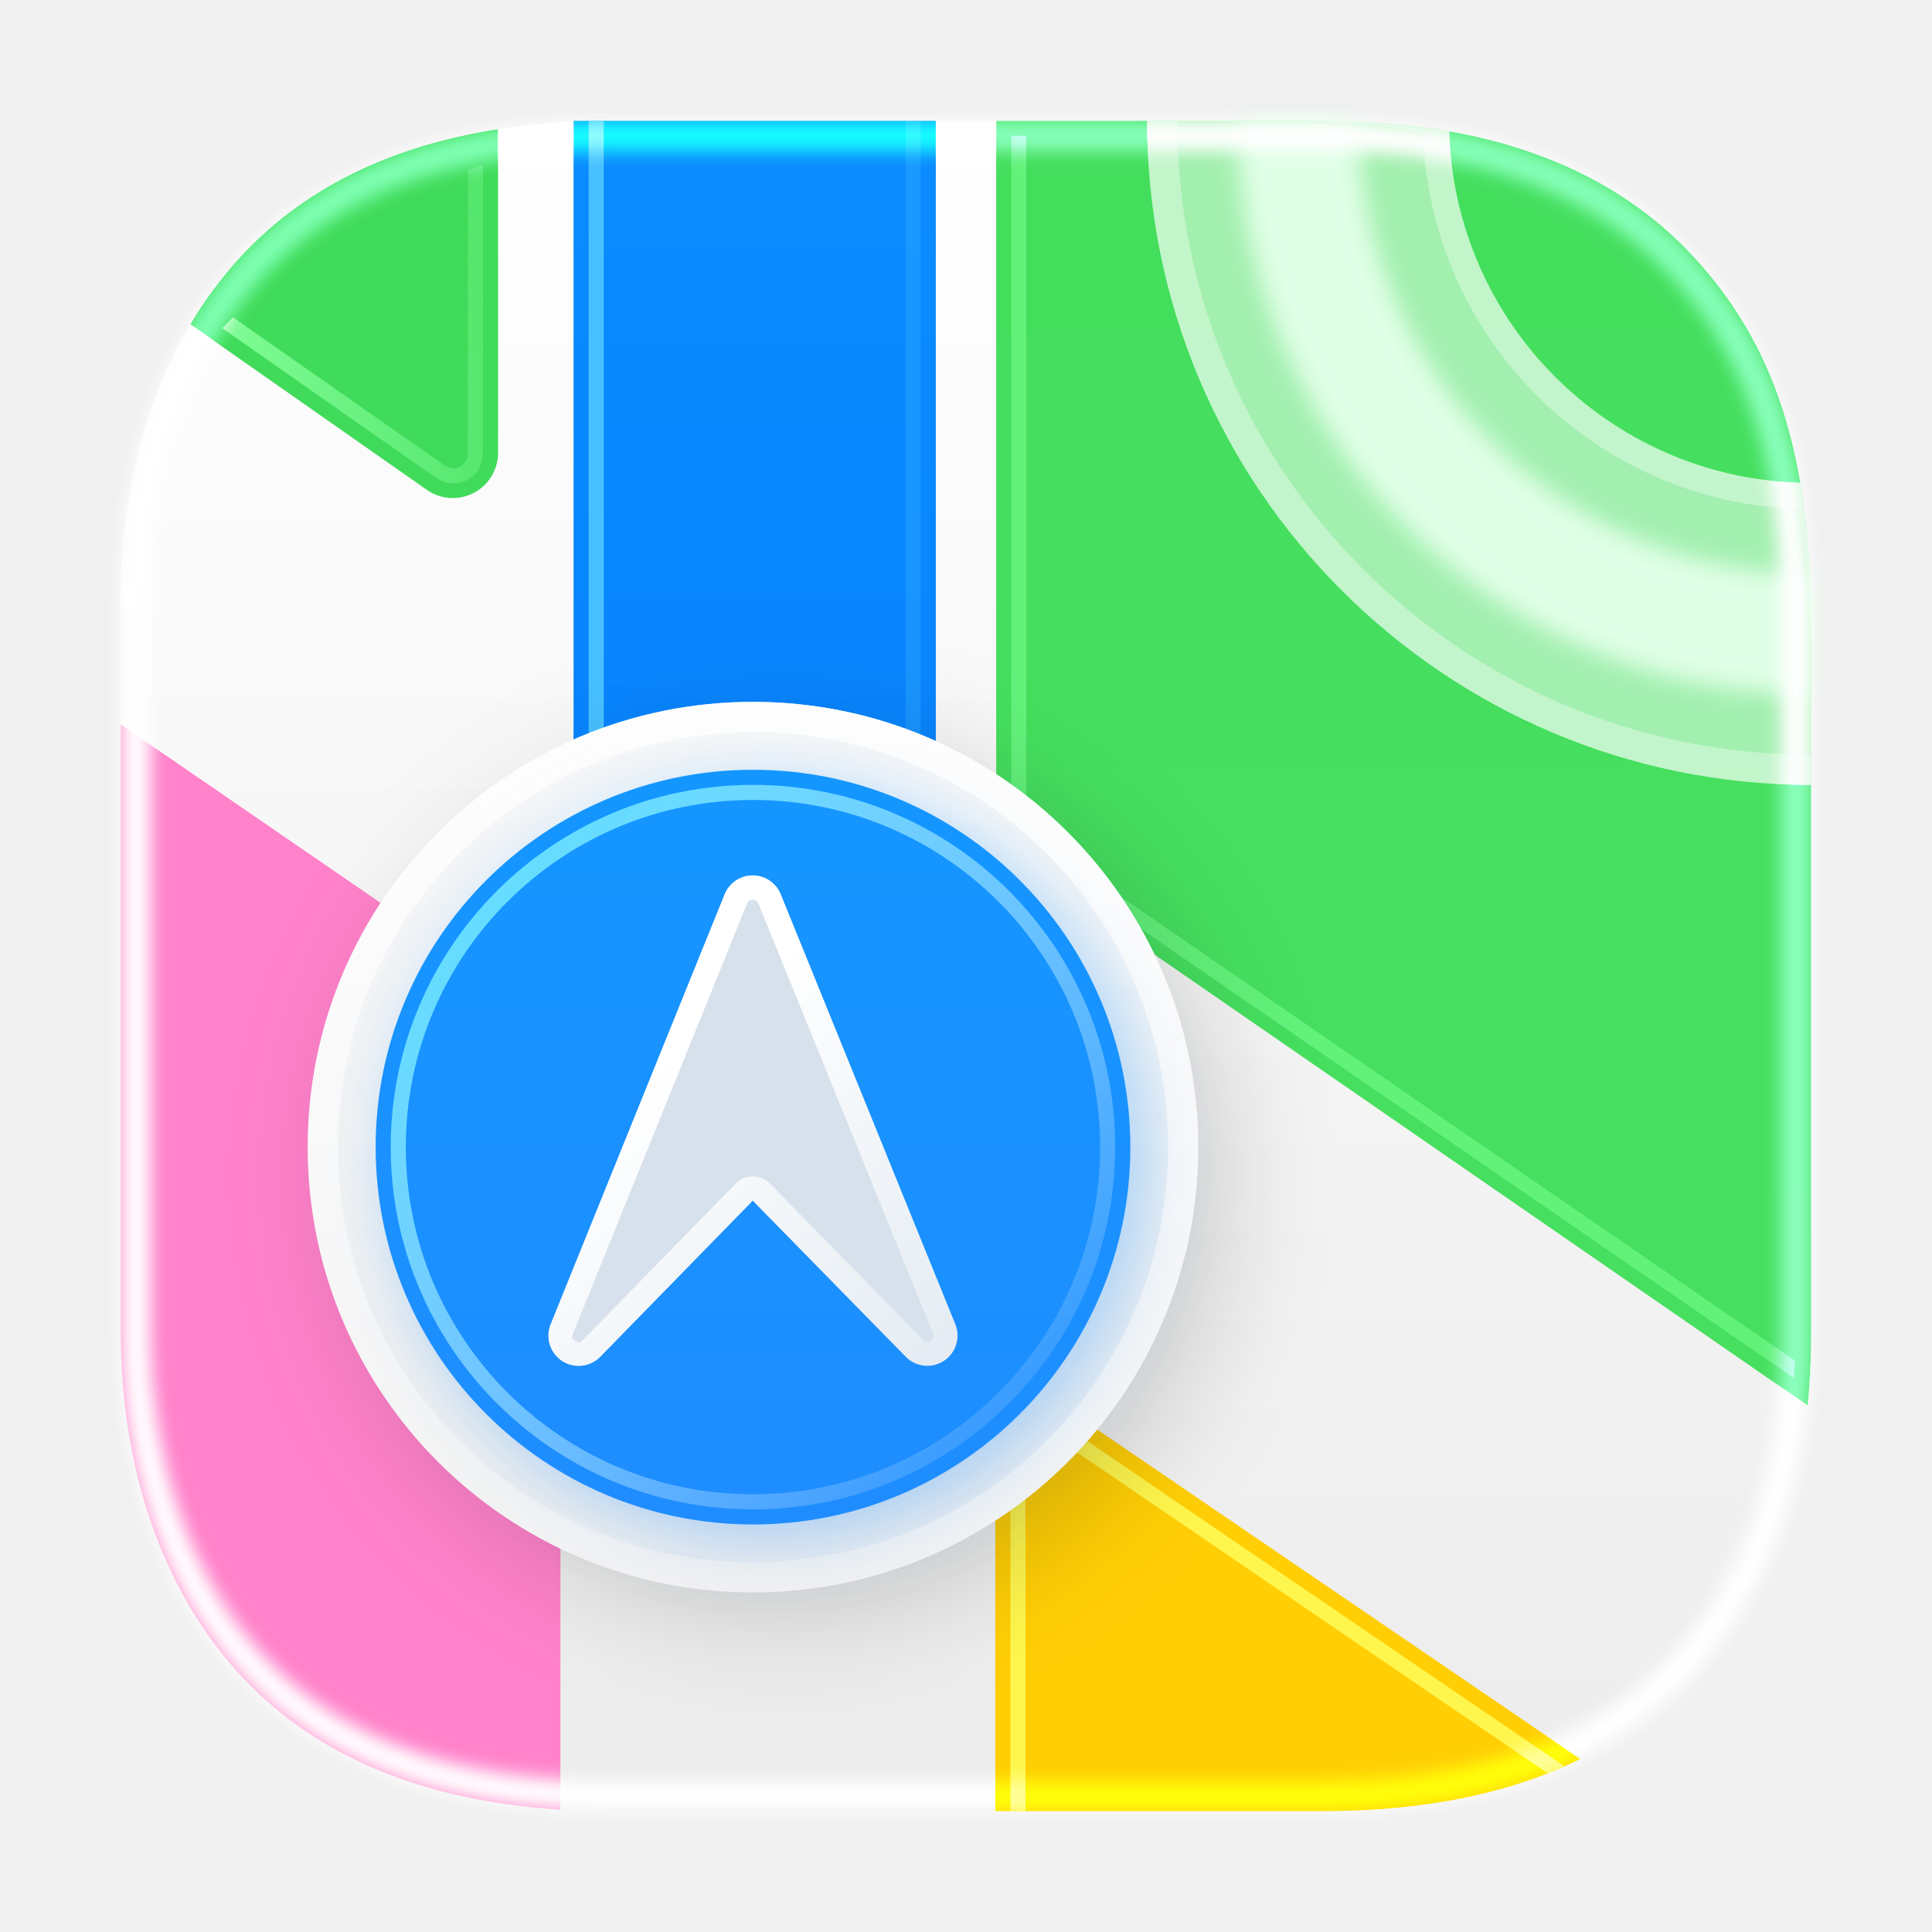
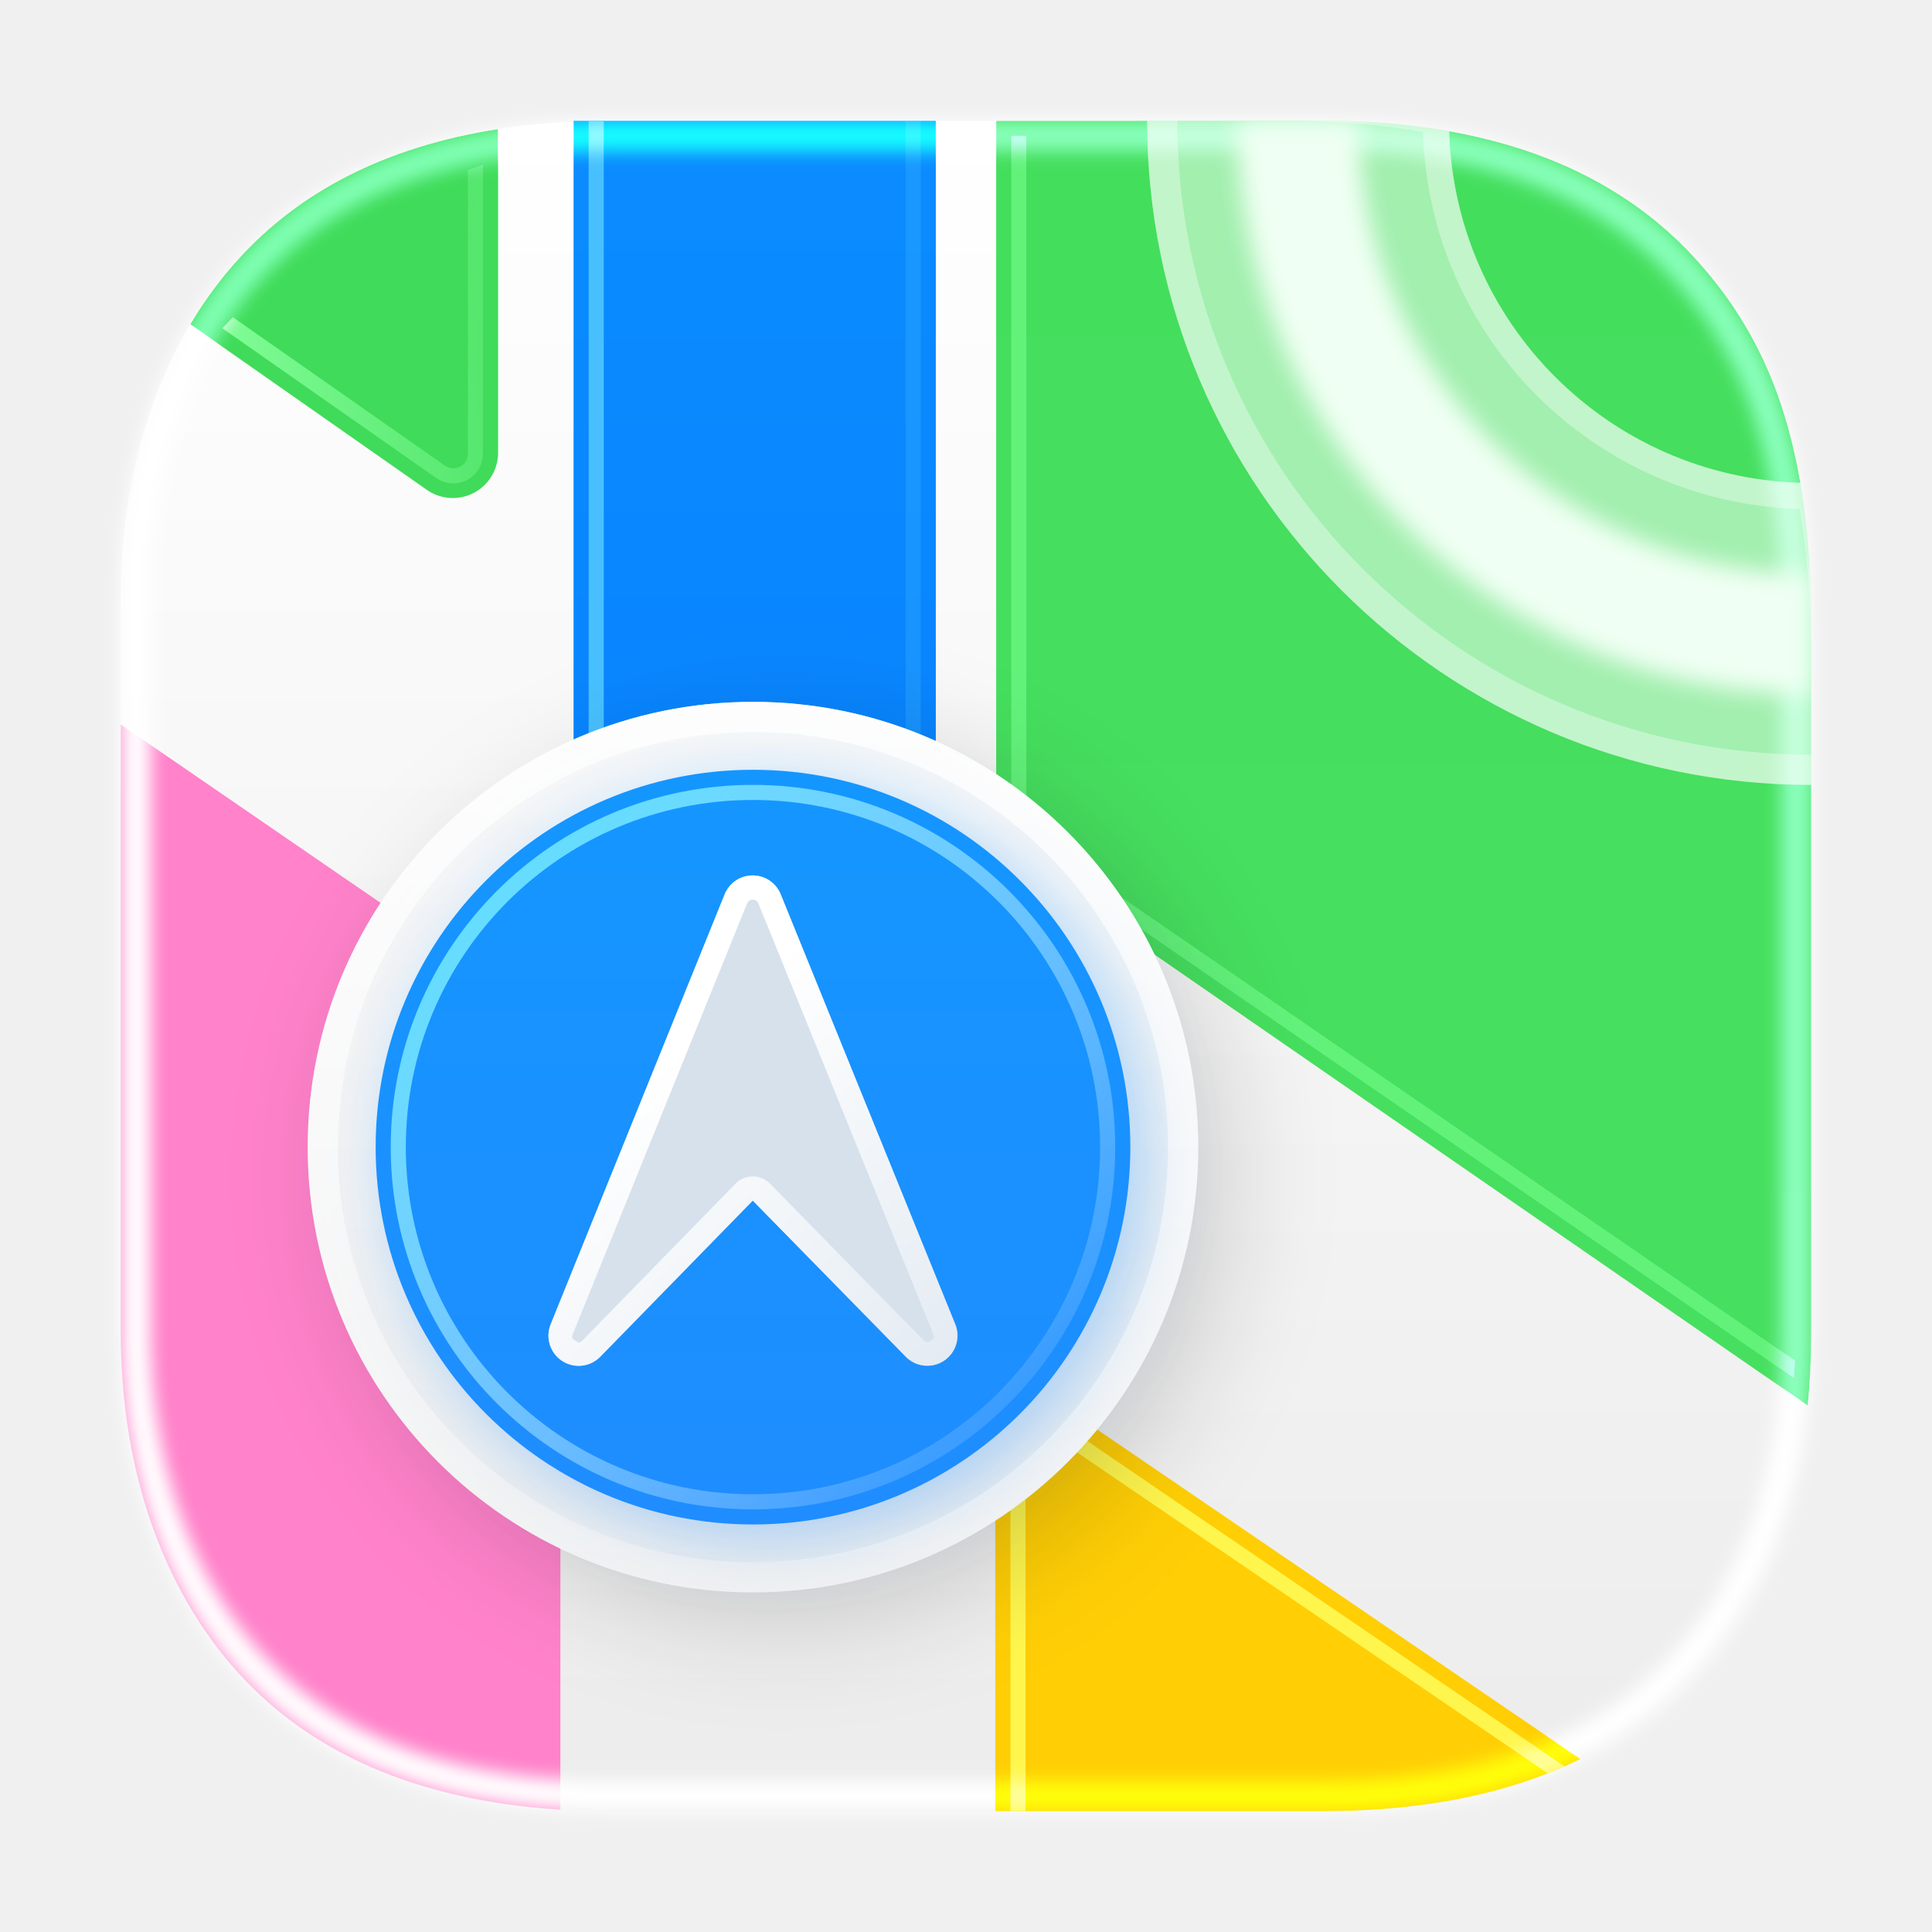
<svg xmlns="http://www.w3.org/2000/svg" xmlns:xlink="http://www.w3.org/1999/xlink" width="64" height="64" version="1.1">
  <defs>
    <linearGradient id="linearGradient26">
      <stop stop-color="#1496ff" offset="0" />
      <stop stop-color="#1f8dff" offset="1" />
    </linearGradient>
    <linearGradient id="linearGradient25" x1="24.944" x2="24.944" y1="23.25" y2="52.75" gradientUnits="userSpaceOnUse">
      <stop stop-color="#f8f8f9" offset="0" />
      <stop stop-color="#ededed" offset="1" />
    </linearGradient>
    <linearGradient id="linearGradient27" x1="24.944" x2="24.944" y1="25.5" y2="50.5" gradientUnits="userSpaceOnUse" xlink:href="#linearGradient26" />
    <linearGradient id="linearGradient31" x1="16" x2="34" y1="29" y2="47" gradientUnits="userSpaceOnUse">
      <stop stop-color="#62deff" offset="0" />
      <stop stop-color="#ffffff" stop-opacity=".1" offset="1" />
    </linearGradient>
    <linearGradient id="linearGradient32" x1="24.944" x2="24.944" y1="25.5" y2="50.5" gradientTransform="translate(.55588 .5)" gradientUnits="userSpaceOnUse" xlink:href="#linearGradient26" />
    <filter id="filter32" x="-.108" y="-.108" width="1.216" height="1.216" color-interpolation-filters="sRGB">
      <feGaussianBlur stdDeviation="1.125" />
    </filter>
    <linearGradient id="linearGradient39" x1="22" x2="31" y1="35" y2="45" gradientUnits="userSpaceOnUse">
      <stop stop-color="#ffffff" offset="0" />
      <stop stop-color="#ffffff" stop-opacity=".35" offset="1" />
    </linearGradient>
    <linearGradient id="linearGradient41" x1="24.943" x2="24.943" y1="23.25" y2="52.75" gradientUnits="userSpaceOnUse">
      <stop stop-color="#ffffff" stop-opacity=".75" offset="0" />
      <stop stop-color="#ffffff" stop-opacity=".25" offset="1" />
    </linearGradient>
    <filter id="filter42" x="-.147" y="-.147" width="1.294" height="1.294" color-interpolation-filters="sRGB">
      <feGaussianBlur stdDeviation="1.807" />
    </filter>
    <filter id="filter9" x="-.012" y="-.012" width="1.024" height="1.024" color-interpolation-filters="sRGB">
      <feGaussianBlur stdDeviation="0.074" />
    </filter>
    <linearGradient id="linearGradient3" x1="8.466" x2="8.466" y1="1.058" y2="15.875" gradientTransform="scale(3.7796)" gradientUnits="userSpaceOnUse">
      <stop stop-color="#ffffff" offset="0" />
      <stop stop-color="#ececec" offset="1" />
    </linearGradient>
    <linearGradient id="linearGradient29" x1="25" x2="25" y1="4" y2="27" gradientUnits="userSpaceOnUse">
      <stop stop-color="#0b8cff" offset="0" />
      <stop stop-color="#0884ff" offset="1" />
    </linearGradient>
    <linearGradient id="linearGradient36" x1="47" x2="47" y1="4" y2="46.562" gradientUnits="userSpaceOnUse">
      <stop stop-color="#44de5d" offset="0" />
      <stop stop-color="#47df60" offset="1" />
    </linearGradient>
    <linearGradient id="linearGradient48" x1="8" x2="16" y1="11.512" y2="11" gradientUnits="userSpaceOnUse">
      <stop stop-color="#7cfb92" offset="0" />
      <stop stop-color="#7cfb92" stop-opacity=".35" offset="1" />
    </linearGradient>
    <filter id="filter57" x="-.048" y="-.048" width="1.096" height="1.096" color-interpolation-filters="sRGB">
      <feGaussianBlur stdDeviation="0.38" />
    </filter>
+     <clipPath id="clipPath38">
+       <path d="m20.26 4c-5.782 0-9.743 1.724-12.321 4.535-2.565 2.796-3.939 6.804-3.939 11.341v24.248c0 4.538 1.373 8.545 3.939 11.341 2.578 2.81 6.539 4.535 12.321 4.535h23.549c5.782 0 9.743-1.724 12.321-4.535 2.565-2.796 3.87-6.435 3.87-11.341v-23.337c0-5.935-1.305-9.456-3.87-12.252-2.578-2.81-6.539-4.535-12.321-4.535h-18.315z" fill="url(#linearGradient40)" stroke-width="3.78" />
+     </clipPath>
+     <linearGradient id="linearGradient40" x1="8.466" x2="8.466" y1="1.058" y2="15.875" gradientTransform="scale(3.7796)" gradientUnits="userSpaceOnUse" xlink:href="#linearGradient3" />
  </defs>
  <path d="m20.26 4c-5.782 0-9.743 1.724-12.321 4.535-2.565 2.796-3.939 6.804-3.939 11.341v24.248c0 4.538 1.373 8.545 3.939 11.341 2.578 2.81 6.539 4.535 12.321 4.535h23.549c5.782 0 9.743-1.724 12.321-4.535 2.565-2.796 3.87-6.435 3.87-11.341v-23.337c0-5.935-1.305-9.456-3.87-12.252-2.578-2.81-6.539-4.535-12.321-4.535h-18.315z" fill="url(#linearGradient3)" stroke-width="3.78" />
  <rect x="19" y="4" width="12" height="23" fill="url(#linearGradient29)" stroke-linecap="round" stroke-linejoin="round" stroke-width=".6" />
  <rect x="30" y="4" width=".5" height="23" fill="#48c0ff" opacity=".25" stroke-linecap="round" stroke-linejoin="round" stroke-width=".122" />
  <rect x="19.5" y="4" width=".5" height="23" fill="#48c0ff" stroke-linecap="round" stroke-linejoin="round" stroke-width=".122" />
  <path d="m33 4v24l26.883 18.562c0.078-0.776 0.117-1.588 0.117-2.438v-23.338c0-5.935-1.304-9.456-3.869-12.252-2.571-2.802-6.516-4.525-12.27-4.535h-0.053z" fill="url(#linearGradient36)" stroke-linecap="round" stroke-linejoin="round" stroke-width=".6" />
  <path d="m33.498 45.5a0.5 0.5 0 0 0-0.262 0.059 0.5 0.5 0 0 0-0.266 0.441v14h10.838c3.475 0 6.292-0.623 8.547-1.73l-18.604-12.684a0.5 0.5 0 0 0-0.254-0.086z" fill="#ffce05" stop-color="#000000" stroke-linecap="round" stroke-linejoin="round" />
  <path d="m33.5 4.5v23.318l25.926 17.831c0.012-0.194 0.027-0.386 0.039-0.58l-0.496-0.336v2e-3l-24.969-17.182v-23.052z" fill="#62f27a" stop-color="#000000" stroke-linecap="round" stroke-linejoin="round" />
  <path d="m4 24v20.125c0 4.502 1.353 8.48 3.879 11.273 0.02 0.022 0.04 0.044 0.061 0.066 0.29 0.316 0.597 0.619 0.922 0.906 0.976 0.863 2.114 1.593 3.432 2.168 0.439 0.192 0.899 0.365 1.379 0.521 0.96 0.312 2.002 0.552 3.131 0.711 0.565 0.079 1.151 0.139 1.76 0.178v-25.949l-14.562-10z" fill="#ff82ca" />
  <path d="m33.471 46v14h0.5v-13.053l17.305 11.799c0.188-0.074 0.372-0.151 0.553-0.23l-18.357-12.516z" fill="#fff64d" stop-color="#000000" stroke-linecap="round" stroke-linejoin="round" />
  <circle cx="25.95" cy="39" r="14.75" fill="#000000" filter="url(#filter42)" opacity=".15" stroke-linecap="round" stroke-linejoin="round" stroke-width=".642" />
  <circle cx="24.944" cy="38" r="14.75" fill="url(#linearGradient25)" stroke-linecap="round" stroke-linejoin="round" stroke-width=".642" />
  <circle cx="25.5" cy="38.5" r="12.5" fill="url(#linearGradient32)" filter="url(#filter32)" opacity=".35" stroke-linecap="round" stroke-linejoin="round" stroke-width=".544" />
  <circle cx="24.944" cy="38" r="12.5" fill="url(#linearGradient27)" stroke-linecap="round" stroke-linejoin="round" stroke-width=".544" />
  <path d="m24.943 26a12 12 0 0 0-12 12 12 12 0 0 0 12 12 12 12 0 0 0 12-12 12 12 0 0 0-12-12zm0 0.5a11.5 11.5 0 0 1 11.5 11.5 11.5 11.5 0 0 1-11.5 11.5 11.5 11.5 0 0 1-11.5-11.5 11.5 11.5 0 0 1 11.5-11.5z" fill="url(#linearGradient31)" stroke-linecap="round" stroke-linejoin="round" stroke-width=".522" />
  <path d="m24.932 29a1 1 0 0 0-0.926 0.625l-5.764 14.244a1 1 0 0 0 1.643 1.074l5.051-5.172 5.068 5.172a1 1 0 0 0 1.641-1.076l-5.785-14.244a1 1 0 0 0-0.928-0.623z" fill="#d6e1ec" stop-color="#000000" stroke-linecap="round" stroke-linejoin="round" />
-   <path d="m24.932 29a1 1 0 0 0-0.926 0.625l-5.764 14.244a1 1 0 0 0 1.643 1.074l5.051-5.172 5.068 5.172a1 1 0 0 0 1.641-1.076l-5.785-14.244a1 1 0 0 0-0.928-0.623zm0.002 0.801c0.084-1.2e-4 0.154 0.045 0.186 0.123l5.785 14.244h-0.002c0.068 0.167 0.018 0.182-0.074 0.242-0.091 0.06-0.128 0.098-0.252-0.027l-5.068-5.172a0.8 0.8 0 0 0-1.145 0.002l-5.051 5.172c-0.127 0.13-0.162 0.088-0.254 0.027-0.092-0.06-0.142-0.074-0.074-0.242l5.764-14.244c0.031-0.078 0.102-0.125 0.186-0.125z" fill="url(#linearGradient39)" stop-color="#000000" stroke-linecap="round" stroke-linejoin="round" />
+   <path d="m24.932 29a1 1 0 0 0-0.926 0.625l-5.764 14.244a1 1 0 0 0 1.643 1.074l5.051-5.172 5.068 5.172a1 1 0 0 0 1.641-1.076l-5.785-14.244a1 1 0 0 0-0.928-0.623zm0.002 0.801c0.084-1.2e-4 0.154 0.045 0.186 0.123l5.785 14.244h-0.002c0.068 0.167 0.018 0.182-0.074 0.242-0.091 0.06-0.128 0.098-0.252-0.027l-5.068-5.172a0.8 0.8 0 0 0-1.145 0.002l-5.051 5.172c-0.127 0.13-0.162 0.088-0.254 0.027s-0.142-0.074-0.074-0.242l5.764-14.244c0.031-0.078 0.102-0.125 0.186-0.125z" fill="url(#linearGradient39)" stop-color="#000000" stroke-linecap="round" stroke-linejoin="round" />
  <path d="m24.943 23.25a14.75 14.75 0 0 0-14.75 14.75 14.75 14.75 0 0 0 14.75 14.75 14.75 14.75 0 0 0 14.75-14.75 14.75 14.75 0 0 0-14.75-14.75zm0 1c7.606 0 13.75 6.144 13.75 13.75s-6.144 13.75-13.75 13.75-13.75-6.144-13.75-13.75 6.144-13.75 13.75-13.75z" fill="url(#linearGradient41)" stop-color="#000000" stroke-linecap="round" stroke-linejoin="round" />
  <path d="m16.5 4.275c-3.797 0.591-6.585 2.106-8.56 4.26-0.614 0.669-1.162 1.408-1.637 2.207l7.838 5.486a1.5 1.5 0 0 0 2.359-1.228v-10.725z" fill="#40db5a" stop-color="#000000" stroke-linecap="round" stroke-linejoin="round" />
  <path d="m16 5.457-0.5 0.178v9.365c-1.93e-4 0.243-0.111 0.382-0.26 0.459-0.149 0.077-0.326 0.088-0.525-0.051l-6.998-4.898-0.352 0.363 7.062 4.945c0.687 0.48 1.572 0.019 1.572-0.818z" fill="url(#linearGradient48)" stop-color="#000000" stroke-linecap="round" stroke-linejoin="round" />
+   <path transform="scale(3.7796)" d="m5.36 1.058c-1.53 0-2.578 0.456-3.26 1.2-0.679 0.74-1.042 1.8-1.042 3.001v6.415c0 1.201 0.364 2.261 1.042 3.001 0.682 0.744 1.73 1.2 3.26 1.2h6.231c1.53 0 2.578-0.456 3.26-1.2 0.679-0.74 1.024-1.703 1.024-3.001v-6.174c0-1.57-0.346-2.502-1.024-3.242-0.682-0.744-1.73-1.2-3.26-1.2h-4.846zm-0.001 0.264h6.233c1.477 0 2.437 0.431 3.064 1.115 0.634 0.691 0.953 1.531 0.953 3.062v6.174c0 1.251-0.322 2.134-0.953 2.822-0.627 0.684-1.587 1.114-3.064 1.114h-6.233c-1.477 0-2.437-0.43-3.064-1.114-0.625-0.682-0.973-1.675-0.973-2.822v-6.415c0-1.147 0.347-2.14 0.973-2.822 0.627-0.684 1.587-1.115 3.064-1.115z" fill="#ffffff" filter="url(#filter9)" style="mix-blend-mode:overlay" />
+   <path d="m41 4a19 19 0 0 0 19 19v-4a15 15 0 0 1-15-15h-4z" clip-path="url(#clipPath38)" fill="#e0ffe7" filter="url(#filter57)" />
  <path d="m38 4a22 22 0 0 0 22 22v-5.213c0-1.805-0.121-3.387-0.361-4.793a12 12 0 0 1-11.633-11.646c-1.278-0.227-2.675-0.348-4.197-0.348h-5.809z" fill="#ffffff" opacity=".5" />
-   <path d="m41 4a19 19 0 0 0 19 19v-4a15 15 0 0 1-15-15h-4z" fill="#e0ffe7" filter="url(#filter57)" />
-   <path transform="scale(3.7796)" d="m5.36 1.058c-1.53 0-2.578 0.456-3.26 1.2-0.679 0.74-1.042 1.8-1.042 3.001v6.415c0 1.201 0.364 2.261 1.042 3.001 0.682 0.744 1.73 1.2 3.26 1.2h6.231c1.53 0 2.578-0.456 3.26-1.2 0.679-0.74 1.024-1.703 1.024-3.001v-6.174c0-1.57-0.346-2.502-1.024-3.242-0.682-0.744-1.73-1.2-3.26-1.2h-4.846zm-0.001 0.264h6.233c1.477 0 2.437 0.431 3.064 1.115 0.634 0.691 0.953 1.531 0.953 3.062v6.174c0 1.251-0.322 2.134-0.953 2.822-0.627 0.684-1.587 1.114-3.064 1.114h-6.233c-1.477 0-2.437-0.43-3.064-1.114-0.625-0.682-0.973-1.675-0.973-2.822v-6.415c0-1.147 0.347-2.14 0.973-2.822 0.627-0.684 1.587-1.115 3.064-1.115z" fill="#ffffff" filter="url(#filter9)" style="mix-blend-mode:overlay" />
  <path d="m38 4a22 22 0 0 0 22 22v-1a21 21 0 0 1-21-21z" fill="#ffffff" opacity=".35" style="mix-blend-mode:normal" />
  <path d="m42.639 4c1.632 0 3.13 0.129 4.5 0.373a12.867 12.867 0 0 0 12.475 12.488c0.257 1.508 0.387 3.203 0.387 5.139v-1.213c0-1.805-0.121-3.387-0.361-4.793a12 12 0 0 1-11.633-11.646c-1.278-0.227-2.675-0.348-4.197-0.348h-1.17z" fill="#ffffff" opacity=".35" />
</svg>
